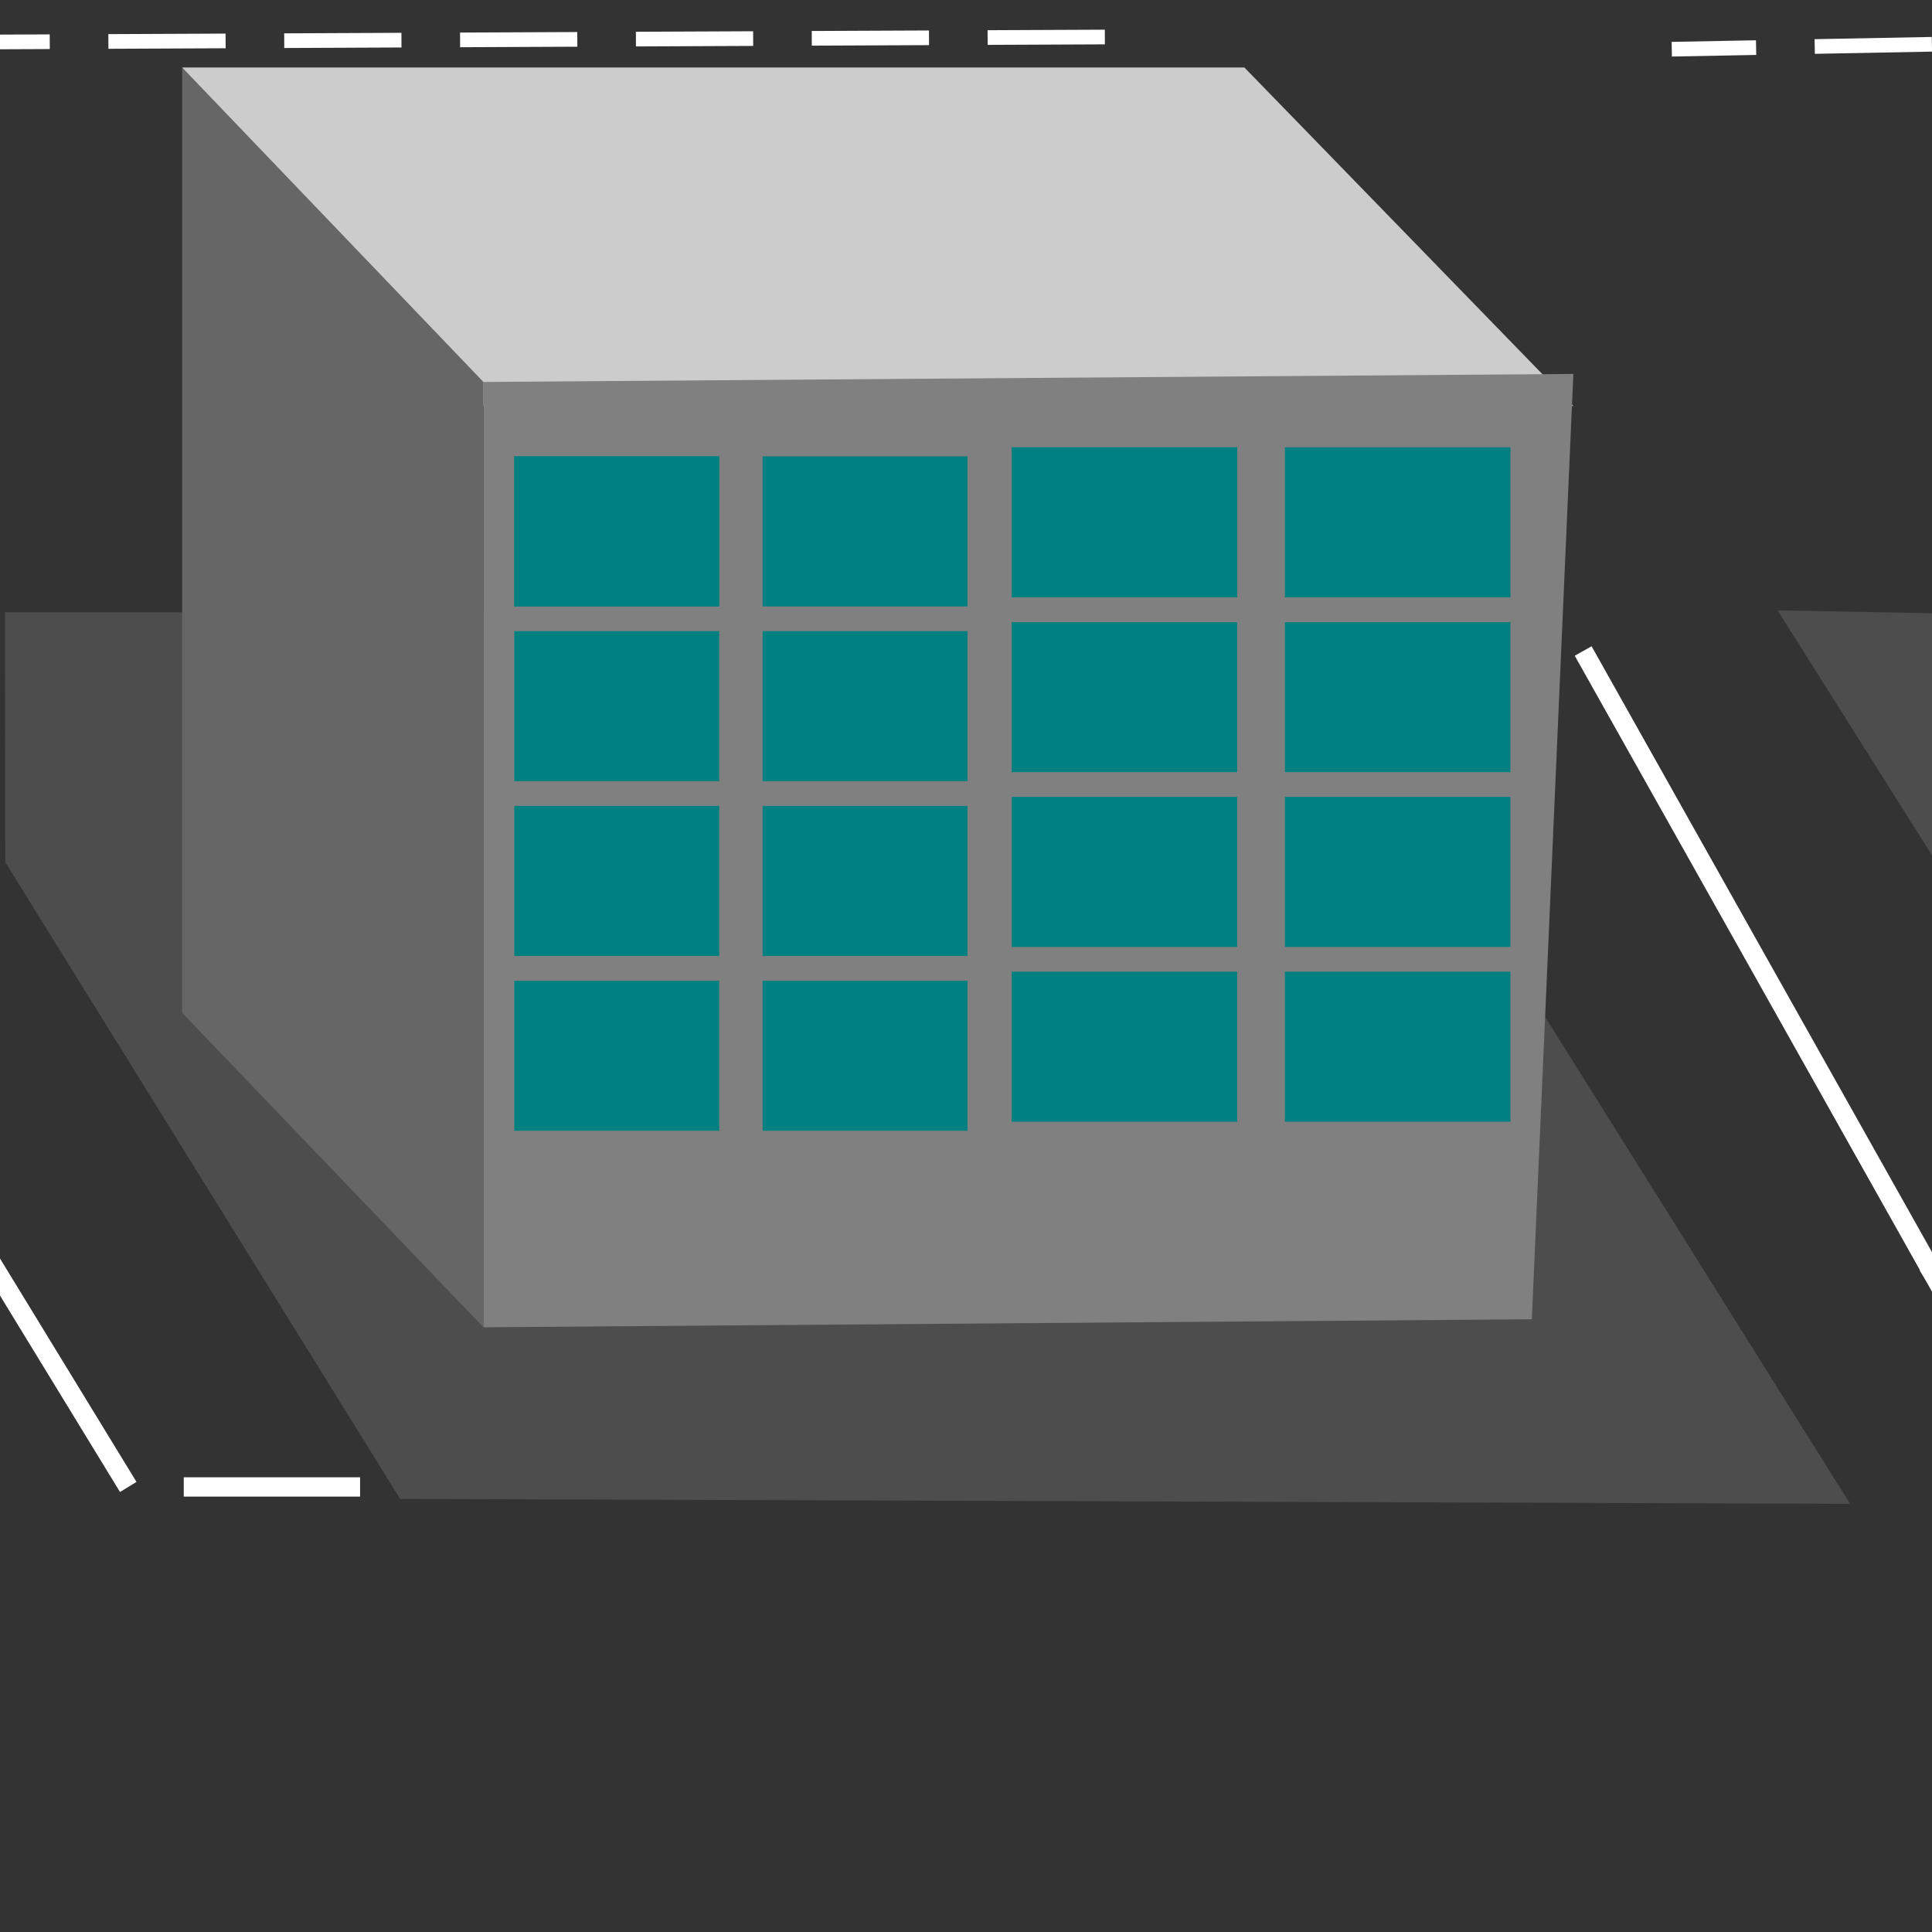
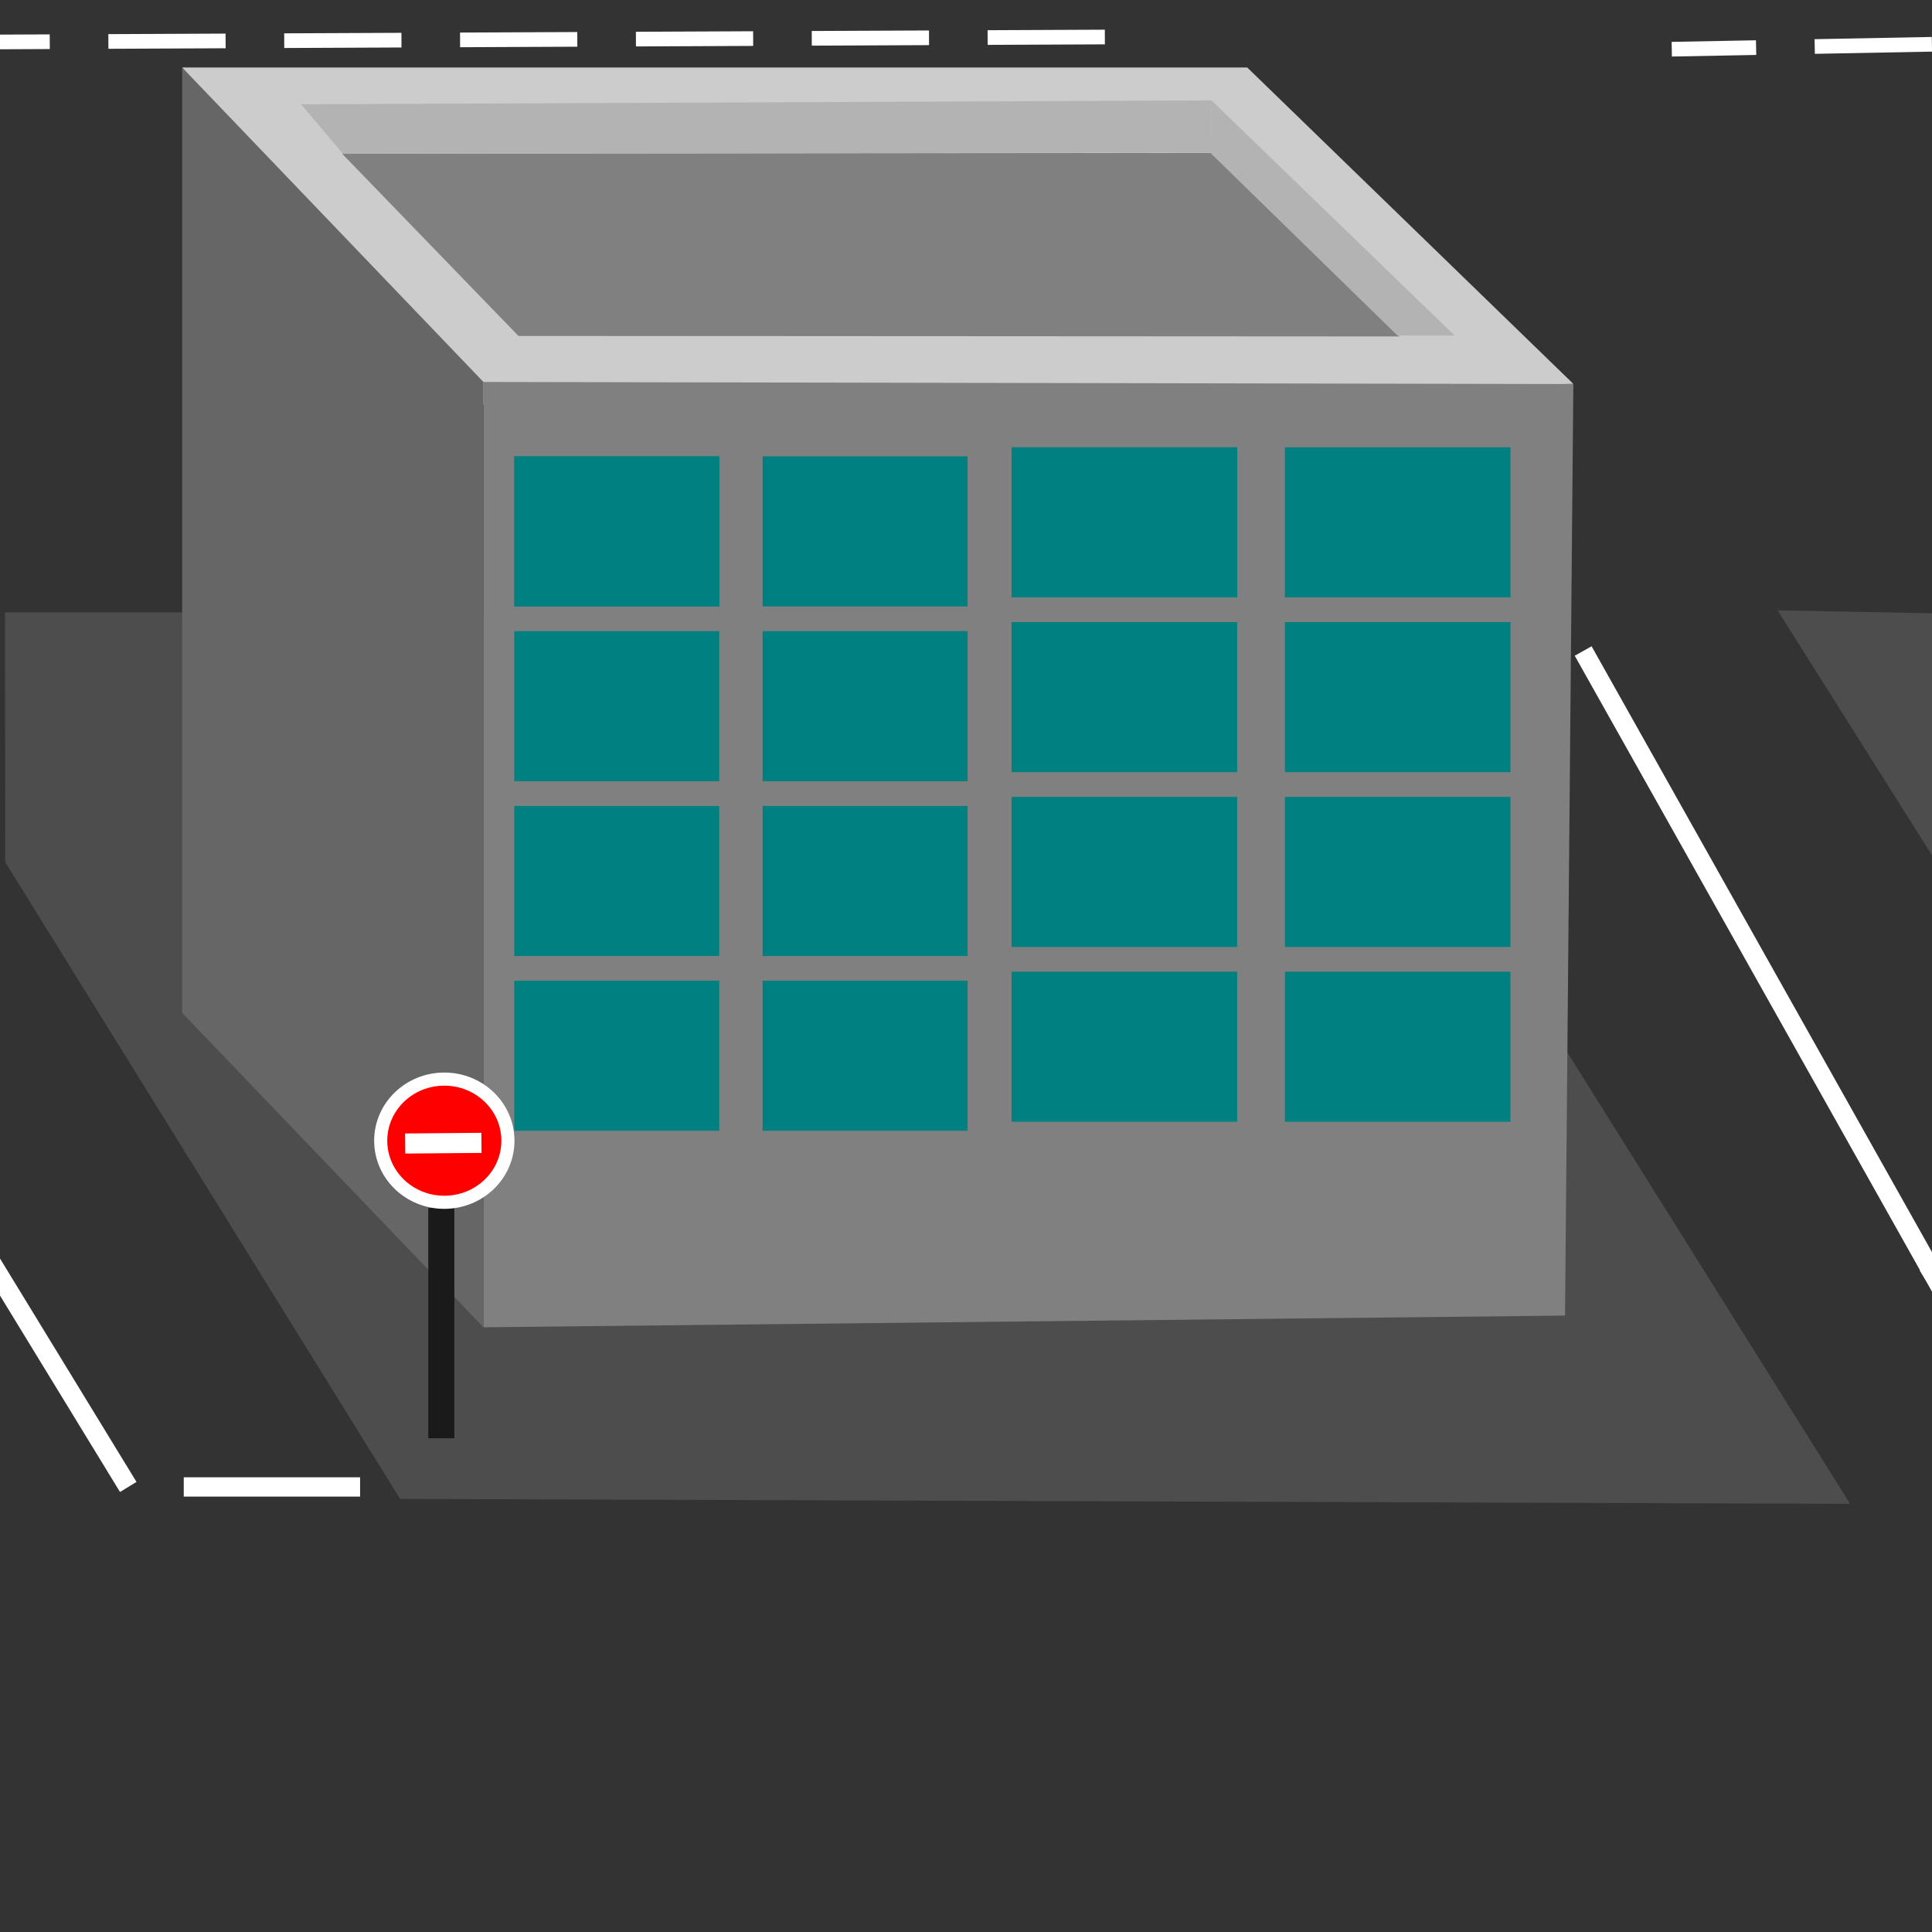
<svg xmlns="http://www.w3.org/2000/svg" xmlns:xlink="http://www.w3.org/1999/xlink" version="1.1" id="svg3444" width="100" height="100" viewBox="0 0 100 100">
  <defs id="defs3448">
+     <marker style="overflow:visible" id="Arrow1Lstart" refX="0.0" refY="0.0" orient="auto">
+       <path transform="scale(0.8) translate(12.5,0)" style="fill-rule:evenodd;fill:context-stroke;stroke:context-stroke;stroke-width:1.0pt" d="M 0.0,0.0 L 5.0,-5.0 L -12.5,0.0 L 5.0,5.0 L 0.0,0.0 z " id="path1907" />
+     </marker>
+     <linearGradient id="linearGradient1286">
+       <stop style="stop-color:#1a1a1a;stop-opacity:1" offset="0" id="stop1282" />
+       <stop style="stop-color:#999999;stop-opacity:1" offset="1" id="stop1284" />
+     </linearGradient>
    <marker id="Arrow2Sstart" orient="auto" refX="0" refY="0" style="overflow:visible">
      <path d="M 8.72,4.03 -2.21,0.02 8.72,-4 c -1.75,2.37 -1.74,5.62 0,8.03 z" id="Arrow2SstartPath" style="fill:#000000;fill-opacity:1;stroke:none" transform="matrix(0.3,0,0,0.3,-0.69,0)" />
    </marker>
    <marker id="Arrow2Send" orient="auto" refX="0" refY="0" style="overflow:visible">
      <path d="M 8.72,4.03 -2.21,0.02 8.72,-4 c -1.75,2.37 -1.74,5.62 0,8.03 z" id="Arrow2SendPath" style="fill:#000000;fill-opacity:1;stroke:none" transform="matrix(-0.3,0,0,-0.3,0.69,0)" />
    </marker>
+     <linearGradient xlink:href="#linearGradient1286" id="linearGradient1288" x1="239.189" y1="90.085" x2="241.16" y2="90.085" gradientUnits="userSpaceOnUse" gradientTransform="translate(12.55899,-74.1073)" />
+     <linearGradient xlink:href="#linearGradient1286" id="linearGradient2484" x1="246.709" y1="90.033" x2="248.058" y2="90.033" gradientUnits="userSpaceOnUse" gradientTransform="translate(292.4326,21.65569)" />
  </defs>
  <g id="layer1" style="display:inline">
    <rect style="fill:#333333;fill-opacity:1;stroke:none;stroke-width:1;stroke-miterlimit:4;stroke-dasharray:7.998, 7.998;stroke-dashoffset:0;stroke-opacity:1;paint-order:stroke markers fill;stop-color:#000000" id="rect18499" width="100.3" height="100.2" x="0" y="0" />
    <path style="fill:#4d4d4d;stroke:none;stroke-width:1px;stroke-linecap:butt;stroke-linejoin:miter;stroke-opacity:1" d="M 100.222,31.746 V 44.623 L 92.009,31.592 Z" id="path6646" />
    <path style="fill:#4d4d4d;fill-opacity:1;stroke:none;stroke-width:1px;stroke-linecap:butt;stroke-linejoin:miter;stroke-opacity:1" d="M 95.761,77.837 20.712,77.584 0.269,44.623 0.262,31.693 h 66.595 z" id="path6779" />
    <path style="fill:none;stroke:#ffffff;stroke-width:0.759;stroke-linecap:butt;stroke-linejoin:miter;stroke-miterlimit:4;stroke-dasharray:6.068, 3.034;stroke-dashoffset:0;stroke-opacity:1" d="M 57.187,1.916 -0.05,2.171" id="path16204" />
    <path style="display:inline;fill:none;stroke:#ffffff;stroke-width:0.759;stroke-linecap:butt;stroke-linejoin:miter;stroke-miterlimit:4;stroke-dasharray:6.068, 3.034;stroke-dashoffset:0;stroke-opacity:1" d="M 99.996,2.292 86.53,2.547" id="path16204-9" />
-     <g id="g1090" style="display:inline;fill:#cccccc;stroke-dasharray:8, 8;paint-order:stroke markers fill;stop-color:#000000" />
-     <path style="fill:none;stroke:#ffffff;stroke-width:0.707px;stroke-linecap:butt;stroke-linejoin:miter;stroke-opacity:1" d="M 69.288,31.532 H 80.49" id="path1082" />
-     <g id="g30517" style="display:none;fill:#4d4d4d;fill-opacity:1;fill-rule:evenodd;stroke:none;stroke-linejoin:round" transform="matrix(0.6037319,0,0,1,16.43502,-0.8297982)">
-       <path d="M 12.158,4.349 23.687,21.871 H 81.261 L 64.922,4.349 Z" style="fill:#cccccc;fill-opacity:1;fill-rule:evenodd;stroke:none;stroke-linejoin:round" id="path36177" />
-       <path d="M 27.123,20.627 V 69.557 l 52.077,-0.415 2.062,-48.93 z" style="fill:#808080;fill-opacity:1;fill-rule:evenodd;stroke:none;stroke-linejoin:round" id="path36179" />
-       <path d="M 12.158,4.349 27.123,20.627 V 69.557 L 12.158,53.28 Z" style="fill:#666666;fill-opacity:1;fill-rule:evenodd;stroke:none;stroke-linejoin:round" id="path36181" />
+     <path style="display:inline;fill:none;stroke:#ffffff;stroke-width:0.707px;stroke-linecap:butt;stroke-linejoin:miter;stroke-opacity:1" d="M 69.288,31.532 H 80.49" id="path1082" />
+     <g id="g4659" style="display:none">
+       <g id="g30517" style="display:inline;fill:#4d4d4d;fill-opacity:1;fill-rule:evenodd;stroke:none;stroke-linejoin:round" transform="matrix(0.6037319,0,0,1,16.43502,-0.8297982)">
+         <path d="M 12.158,4.349 23.687,21.871 H 81.261 L 64.922,4.349 Z" style="fill:#cccccc;fill-opacity:1;fill-rule:evenodd;stroke:none;stroke-linejoin:round" id="path36177" />
+         <path d="M 27.123,20.627 V 69.557 l 52.077,-0.415 2.062,-48.93 z" style="fill:#808080;fill-opacity:1;fill-rule:evenodd;stroke:none;stroke-linejoin:round" id="path36179" />
+         <path d="M 12.158,4.349 27.123,20.627 V 69.557 L 12.158,53.28 Z" style="fill:#666666;fill-opacity:1;fill-rule:evenodd;stroke:none;stroke-linejoin:round" id="path36181" />
+       </g>
+       <g id="g1802" style="display:inline;fill:#008080;stroke-width:0.863" transform="matrix(1.063937,0,0,0.6395549,0.6120032,8.060963)">
+         <rect style="fill:#008080;stroke-dasharray:8, 8;paint-order:stroke markers fill;stop-color:#000000" id="rect1440" width="9.447" height="12.146" x="36.327" y="23.641" />
+         <use x="0" y="0" xlink:href="#rect1440" id="use1530" width="100%" height="100%" style="fill:#008080" />
+         <use x="0" y="0" xlink:href="#rect1440" transform="translate(0,14.14575)" id="use1532" width="100%" height="100%" style="fill:#008080" />
+         <use x="0" y="0" xlink:href="#rect1440" transform="translate(0,28.2915)" id="use1534" width="100%" height="100%" style="fill:#008080" />
+         <use x="0" y="0" xlink:href="#rect1440" transform="translate(0,42.43725)" id="use1536" width="100%" height="100%" style="fill:#008080" />
+         <use x="0" y="0" xlink:href="#rect1440" transform="translate(11.44669)" id="use1538" width="100%" height="100%" style="fill:#008080" />
+         <use x="0" y="0" xlink:href="#rect1440" transform="translate(11.44669,14.14575)" id="use1540" width="100%" height="100%" style="fill:#008080" />
+         <use x="0" y="0" xlink:href="#rect1440" transform="translate(11.44669,28.2915)" id="use1542" width="100%" height="100%" style="fill:#008080" />
+         <use x="0" y="0" xlink:href="#rect1440" transform="translate(11.44669,42.43725)" id="use1544" width="100%" height="100%" style="fill:#008080" />
+         <use x="0" y="0" xlink:href="#rect1440" transform="translate(24.89339)" id="use1546" width="100%" height="100%" style="display:none;fill:#008080" />
+         <use x="0" y="0" xlink:href="#rect1440" transform="translate(24.89339,14.14575)" id="use1548" width="100%" height="100%" style="display:none;fill:#008080" />
+         <use x="0" y="0" xlink:href="#rect1440" transform="translate(24.89339,28.2915)" id="use1550" width="100%" height="100%" style="display:none;fill:#008080" />
+         <use x="0" y="0" xlink:href="#rect1440" transform="translate(24.89339,42.43725)" id="use1552" width="100%" height="100%" style="display:none;fill:#008080" />
+         <use x="0" y="0" xlink:href="#rect1440" transform="translate(36.34008)" id="use1554" width="100%" height="100%" style="display:none;fill:#008080" />
+         <use x="0" y="0" xlink:href="#rect1440" transform="translate(36.34008,14.14575)" id="use1556" width="100%" height="100%" style="display:none;fill:#008080" />
+         <use x="0" y="0" xlink:href="#rect1440" transform="translate(36.34008,28.2915)" id="use1558" width="100%" height="100%" style="display:none;fill:#008080" />
+         <use x="0" y="0" xlink:href="#rect1440" transform="translate(36.34008,42.43725)" id="use1560" width="100%" height="100%" style="display:none;fill:#008080" />
+       </g>
    </g>
-     <g id="g1802" style="display:none;fill:#008080;stroke-width:0.863" transform="matrix(1.063937,0,0,0.6395549,0.6120032,8.060963)">
-       <rect style="fill:#008080;stroke-dasharray:8, 8;paint-order:stroke markers fill;stop-color:#000000" id="rect1440" width="9.447" height="12.146" x="36.327" y="23.641" />
-       <use x="0" y="0" xlink:href="#rect1440" id="use1530" width="100%" height="100%" style="fill:#008080" />
-       <use x="0" y="0" xlink:href="#rect1440" transform="translate(0,14.14575)" id="use1532" width="100%" height="100%" style="fill:#008080" />
-       <use x="0" y="0" xlink:href="#rect1440" transform="translate(0,28.2915)" id="use1534" width="100%" height="100%" style="fill:#008080" />
-       <use x="0" y="0" xlink:href="#rect1440" transform="translate(0,42.43725)" id="use1536" width="100%" height="100%" style="fill:#008080" />
-       <use x="0" y="0" xlink:href="#rect1440" transform="translate(11.44669)" id="use1538" width="100%" height="100%" style="fill:#008080" />
-       <use x="0" y="0" xlink:href="#rect1440" transform="translate(11.44669,14.14575)" id="use1540" width="100%" height="100%" style="fill:#008080" />
-       <use x="0" y="0" xlink:href="#rect1440" transform="translate(11.44669,28.2915)" id="use1542" width="100%" height="100%" style="fill:#008080" />
-       <use x="0" y="0" xlink:href="#rect1440" transform="translate(11.44669,42.43725)" id="use1544" width="100%" height="100%" style="fill:#008080" />
-       <use x="0" y="0" xlink:href="#rect1440" transform="translate(24.89339)" id="use1546" width="100%" height="100%" style="display:none;fill:#008080" />
-       <use x="0" y="0" xlink:href="#rect1440" transform="translate(24.89339,14.14575)" id="use1548" width="100%" height="100%" style="display:none;fill:#008080" />
-       <use x="0" y="0" xlink:href="#rect1440" transform="translate(24.89339,28.2915)" id="use1550" width="100%" height="100%" style="display:none;fill:#008080" />
-       <use x="0" y="0" xlink:href="#rect1440" transform="translate(24.89339,42.43725)" id="use1552" width="100%" height="100%" style="display:none;fill:#008080" />
-       <use x="0" y="0" xlink:href="#rect1440" transform="translate(36.34008)" id="use1554" width="100%" height="100%" style="display:none;fill:#008080" />
-       <use x="0" y="0" xlink:href="#rect1440" transform="translate(36.34008,14.14575)" id="use1556" width="100%" height="100%" style="display:none;fill:#008080" />
-       <use x="0" y="0" xlink:href="#rect1440" transform="translate(36.34008,28.2915)" id="use1558" width="100%" height="100%" style="display:none;fill:#008080" />
-       <use x="0" y="0" xlink:href="#rect1440" transform="translate(36.34008,42.43725)" id="use1560" width="100%" height="100%" style="display:none;fill:#008080" />
+     <g id="g4423" style="display:none">
+       <g id="g30517-2" style="display:inline;fill:#4d4d4d;fill-opacity:1;fill-rule:evenodd;stroke:none;stroke-linejoin:round" transform="matrix(0.6037319,0,0,1,33.65974,-2.489395)">
+         <path d="M 12.158,4.349 23.687,21.871 H 81.261 L 64.922,4.349 Z" style="fill:#cccccc;fill-opacity:1;fill-rule:evenodd;stroke:none;stroke-linejoin:round" id="path36177-3" />
+         <path d="M 27.123,20.627 V 69.557 l 52.077,-0.415 2.062,-48.93 z" style="fill:#808080;fill-opacity:1;fill-rule:evenodd;stroke:none;stroke-linejoin:round" id="path36179-8" />
+         <path d="M 12.158,4.349 27.123,20.627 V 69.557 L 12.158,53.28 Z" style="fill:#666666;fill-opacity:1;fill-rule:evenodd;stroke:none;stroke-linejoin:round" id="path36181-6" />
+       </g>
+       <g id="g1802-6" style="display:inline;fill:#008080;stroke-width:0.863" transform="matrix(1.063937,0,0,0.6395549,17.83673,6.401367)">
+         <rect style="fill:#0000ff;stroke-dasharray:8, 8;paint-order:stroke markers fill;stop-color:#000000" id="rect1440-3" width="9.447" height="12.146" x="36.327" y="23.641" />
+         <use x="0" y="0" xlink:href="#rect1440-3" id="use1530-3" width="100%" height="100%" style="fill:#008080" />
+         <use x="0" y="0" xlink:href="#rect1440-3" transform="translate(0,14.14575)" id="use1532-5" width="100%" height="100%" style="fill:#008080" />
+         <use x="0" y="0" xlink:href="#rect1440-3" transform="translate(0,28.2915)" id="use1534-5" width="100%" height="100%" style="fill:#008080" />
+         <use x="0" y="0" xlink:href="#rect1440-3" transform="translate(0,42.43725)" id="use1536-8" width="100%" height="100%" style="fill:#008080" />
+         <use x="0" y="0" xlink:href="#rect1440-3" transform="translate(11.44669)" id="use1538-5" width="100%" height="100%" style="fill:#008080" />
+         <use x="0" y="0" xlink:href="#rect1440-3" transform="translate(11.44669,14.14575)" id="use1540-2" width="100%" height="100%" style="fill:#008080" />
+         <use x="0" y="0" xlink:href="#rect1440-3" transform="translate(11.44669,28.2915)" id="use1542-4" width="100%" height="100%" style="fill:#008080" />
+         <use x="0" y="0" xlink:href="#rect1440-3" transform="translate(11.44669,42.43725)" id="use1544-5" width="100%" height="100%" style="fill:#008080" />
+         <use x="0" y="0" xlink:href="#rect1440-3" transform="translate(24.89339)" id="use1546-7" width="100%" height="100%" style="display:none;fill:#008080" />
+         <use x="0" y="0" xlink:href="#rect1440-3" transform="translate(24.89339,14.14575)" id="use1548-51" width="100%" height="100%" style="display:none;fill:#008080" />
+         <use x="0" y="0" xlink:href="#rect1440-3" transform="translate(24.89339,28.2915)" id="use1550-5" width="100%" height="100%" style="display:none;fill:#008080" />
+         <use x="0" y="0" xlink:href="#rect1440-3" transform="translate(24.89339,42.43725)" id="use1552-7" width="100%" height="100%" style="display:none;fill:#008080" />
+         <use x="0" y="0" xlink:href="#rect1440-3" transform="translate(36.34008)" id="use1554-5" width="100%" height="100%" style="display:none;fill:#008080" />
+         <use x="0" y="0" xlink:href="#rect1440-3" transform="translate(36.34008,14.14575)" id="use1556-1" width="100%" height="100%" style="display:none;fill:#008080" />
+         <use x="0" y="0" xlink:href="#rect1440-3" transform="translate(36.34008,28.2915)" id="use1558-7" width="100%" height="100%" style="display:none;fill:#008080" />
+         <use x="0" y="0" xlink:href="#rect1440-3" transform="translate(36.34008,42.43725)" id="use1560-2" width="100%" height="100%" style="display:none;fill:#008080" />
+       </g>
+       <g id="g30517-2-1" style="display:inline;fill:#4d4d4d;fill-opacity:1;fill-rule:evenodd;stroke:none;stroke-linejoin:round" transform="matrix(0.6037319,0,0,0.6245982,2.087581,23.18039)">
+         <path d="M 12.158,4.349 23.687,21.871 H 81.261 L 64.922,4.349 Z" style="fill:#cccccc;fill-opacity:1;fill-rule:evenodd;stroke:none;stroke-linejoin:round" id="path36177-3-6" />
+         <path d="M 27.123,20.627 V 69.557 l 52.077,-0.415 2.062,-48.93 z" style="fill:#808080;fill-opacity:1;fill-rule:evenodd;stroke:none;stroke-linejoin:round" id="path36179-8-5" />
+         <path d="M 12.158,4.349 27.123,20.627 V 69.557 L 12.158,53.28 Z" style="fill:#666666;fill-opacity:1;fill-rule:evenodd;stroke:none;stroke-linejoin:round" id="path36181-6-3" />
+       </g>
+       <g id="g1802-6-2" style="display:inline;fill:#008080;stroke-width:0.863" transform="matrix(1.063937,0,0,0.5636299,191.6396,26.51211)">
+         <rect style="fill:#008080;stroke-dasharray:8, 8;paint-order:stroke markers fill;stop-color:#000000" id="rect1440-3-3" width="9.447" height="12.146" x="-156.707" y="20.697" />
+         <use x="0" y="0" xlink:href="#rect1440-3-3" id="use1530-3-1" width="100%" height="100%" style="fill:#008080" />
+         <use x="0" y="0" xlink:href="#rect1440-3-3" transform="translate(-2.7330521e-6,14.14575)" id="use1532-5-6" width="100%" height="100%" style="fill:#008080" />
+         <use x="0" y="0" xlink:href="#rect1440-3-3" transform="translate(-2.7330521e-6,28.2915)" id="use1534-5-3" width="100%" height="100%" style="fill:#008080" />
+         <use x="0" y="0" xlink:href="#rect1440-3-3" transform="translate(11.4467)" id="use1538-5-1" width="100%" height="100%" style="fill:#008080" />
+         <use x="0" y="0" xlink:href="#rect1440-3-3" transform="translate(11.4467,14.14575)" id="use1540-2-8" width="100%" height="100%" style="fill:#008080" />
+         <use x="0" y="0" xlink:href="#rect1440-3-3" transform="translate(11.4467,28.2915)" id="use1542-4-9" width="100%" height="100%" style="fill:#008080" />
+         <use x="0" y="0" xlink:href="#rect1440-3-3" transform="translate(217.9266,2.944479)" id="use1546-7-9" width="100%" height="100%" style="display:none;fill:#008080" />
+         <use x="0" y="0" xlink:href="#rect1440-3-3" transform="translate(217.9266,17.09023)" id="use1548-51-7" width="100%" height="100%" style="display:none;fill:#008080" />
+         <use x="0" y="0" xlink:href="#rect1440-3-3" transform="translate(217.9266,31.23598)" id="use1550-5-2" width="100%" height="100%" style="display:none;fill:#008080" />
+         <use x="0" y="0" xlink:href="#rect1440-3-3" transform="translate(217.9266,45.38173)" id="use1552-7-1" width="100%" height="100%" style="display:none;fill:#008080" />
+         <use x="0" y="0" xlink:href="#rect1440-3-3" transform="translate(229.3733,2.944479)" id="use1554-5-8" width="100%" height="100%" style="display:none;fill:#008080" />
+         <use x="0" y="0" xlink:href="#rect1440-3-3" transform="translate(229.3733,17.09023)" id="use1556-1-9" width="100%" height="100%" style="display:none;fill:#008080" />
+         <use x="0" y="0" xlink:href="#rect1440-3-3" transform="translate(229.3733,31.23598)" id="use1558-7-8" width="100%" height="100%" style="display:none;fill:#008080" />
+         <use x="0" y="0" xlink:href="#rect1440-3-3" transform="translate(229.3733,45.38173)" id="use1560-2-4" width="100%" height="100%" style="display:none;fill:#008080" />
+       </g>
    </g>
-     <g id="g30517-2" style="display:none;fill:#4d4d4d;fill-opacity:1;fill-rule:evenodd;stroke:none;stroke-linejoin:round" transform="matrix(0.6037319,0,0,1,33.65974,-2.489395)">
-       <path d="M 12.158,4.349 23.687,21.871 H 81.261 L 64.922,4.349 Z" style="fill:#cccccc;fill-opacity:1;fill-rule:evenodd;stroke:none;stroke-linejoin:round" id="path36177-3" />
-       <path d="M 27.123,20.627 V 69.557 l 52.077,-0.415 2.062,-48.93 z" style="fill:#808080;fill-opacity:1;fill-rule:evenodd;stroke:none;stroke-linejoin:round" id="path36179-8" />
-       <path d="M 12.158,4.349 27.123,20.627 V 69.557 L 12.158,53.28 Z" style="fill:#666666;fill-opacity:1;fill-rule:evenodd;stroke:none;stroke-linejoin:round" id="path36181-6" />
-     </g>
-     <g id="g1802-6" style="display:none;fill:#008080;stroke-width:0.863" transform="matrix(1.063937,0,0,0.6395549,17.83673,6.401367)">
-       <rect style="fill:#0000ff;stroke-dasharray:8, 8;paint-order:stroke markers fill;stop-color:#000000" id="rect1440-3" width="9.447" height="12.146" x="36.327" y="23.641" />
-       <use x="0" y="0" xlink:href="#rect1440-3" id="use1530-3" width="100%" height="100%" style="fill:#008080" />
-       <use x="0" y="0" xlink:href="#rect1440-3" transform="translate(0,14.14575)" id="use1532-5" width="100%" height="100%" style="fill:#008080" />
-       <use x="0" y="0" xlink:href="#rect1440-3" transform="translate(0,28.2915)" id="use1534-5" width="100%" height="100%" style="fill:#008080" />
-       <use x="0" y="0" xlink:href="#rect1440-3" transform="translate(0,42.43725)" id="use1536-8" width="100%" height="100%" style="fill:#008080" />
-       <use x="0" y="0" xlink:href="#rect1440-3" transform="translate(11.44669)" id="use1538-5" width="100%" height="100%" style="fill:#008080" />
-       <use x="0" y="0" xlink:href="#rect1440-3" transform="translate(11.44669,14.14575)" id="use1540-2" width="100%" height="100%" style="fill:#008080" />
-       <use x="0" y="0" xlink:href="#rect1440-3" transform="translate(11.44669,28.2915)" id="use1542-4" width="100%" height="100%" style="fill:#008080" />
-       <use x="0" y="0" xlink:href="#rect1440-3" transform="translate(11.44669,42.43725)" id="use1544-5" width="100%" height="100%" style="fill:#008080" />
-       <use x="0" y="0" xlink:href="#rect1440-3" transform="translate(24.89339)" id="use1546-7" width="100%" height="100%" style="display:none;fill:#008080" />
-       <use x="0" y="0" xlink:href="#rect1440-3" transform="translate(24.89339,14.14575)" id="use1548-51" width="100%" height="100%" style="display:none;fill:#008080" />
-       <use x="0" y="0" xlink:href="#rect1440-3" transform="translate(24.89339,28.2915)" id="use1550-5" width="100%" height="100%" style="display:none;fill:#008080" />
-       <use x="0" y="0" xlink:href="#rect1440-3" transform="translate(24.89339,42.43725)" id="use1552-7" width="100%" height="100%" style="display:none;fill:#008080" />
-       <use x="0" y="0" xlink:href="#rect1440-3" transform="translate(36.34008)" id="use1554-5" width="100%" height="100%" style="display:none;fill:#008080" />
-       <use x="0" y="0" xlink:href="#rect1440-3" transform="translate(36.34008,14.14575)" id="use1556-1" width="100%" height="100%" style="display:none;fill:#008080" />
-       <use x="0" y="0" xlink:href="#rect1440-3" transform="translate(36.34008,28.2915)" id="use1558-7" width="100%" height="100%" style="display:none;fill:#008080" />
-       <use x="0" y="0" xlink:href="#rect1440-3" transform="translate(36.34008,42.43725)" id="use1560-2" width="100%" height="100%" style="display:none;fill:#008080" />
-     </g>
-     <g id="g30517-2-1" style="display:none;fill:#4d4d4d;fill-opacity:1;fill-rule:evenodd;stroke:none;stroke-linejoin:round" transform="matrix(0.6037319,0,0,0.6245982,2.087581,23.18039)">
-       <path d="M 12.158,4.349 23.687,21.871 H 81.261 L 64.922,4.349 Z" style="fill:#cccccc;fill-opacity:1;fill-rule:evenodd;stroke:none;stroke-linejoin:round" id="path36177-3-6" />
-       <path d="M 27.123,20.627 V 69.557 l 52.077,-0.415 2.062,-48.93 z" style="fill:#808080;fill-opacity:1;fill-rule:evenodd;stroke:none;stroke-linejoin:round" id="path36179-8-5" />
-       <path d="M 12.158,4.349 27.123,20.627 V 69.557 L 12.158,53.28 Z" style="fill:#666666;fill-opacity:1;fill-rule:evenodd;stroke:none;stroke-linejoin:round" id="path36181-6-3" />
-     </g>
-     <g id="g1802-6-2" style="display:none;fill:#008080;stroke-width:0.863" transform="matrix(1.063937,0,0,0.5636299,191.6396,26.51211)">
-       <rect style="fill:#008080;stroke-dasharray:8, 8;paint-order:stroke markers fill;stop-color:#000000" id="rect1440-3-3" width="9.447" height="12.146" x="-156.707" y="20.697" />
-       <use x="0" y="0" xlink:href="#rect1440-3-3" id="use1530-3-1" width="100%" height="100%" style="fill:#008080" />
-       <use x="0" y="0" xlink:href="#rect1440-3-3" transform="translate(-2.7330521e-6,14.14575)" id="use1532-5-6" width="100%" height="100%" style="fill:#008080" />
-       <use x="0" y="0" xlink:href="#rect1440-3-3" transform="translate(-2.7330521e-6,28.2915)" id="use1534-5-3" width="100%" height="100%" style="fill:#008080" />
-       <use x="0" y="0" xlink:href="#rect1440-3-3" transform="translate(11.4467)" id="use1538-5-1" width="100%" height="100%" style="fill:#008080" />
-       <use x="0" y="0" xlink:href="#rect1440-3-3" transform="translate(11.4467,14.14575)" id="use1540-2-8" width="100%" height="100%" style="fill:#008080" />
-       <use x="0" y="0" xlink:href="#rect1440-3-3" transform="translate(11.4467,28.2915)" id="use1542-4-9" width="100%" height="100%" style="fill:#008080" />
-       <use x="0" y="0" xlink:href="#rect1440-3-3" transform="translate(217.9266,2.944479)" id="use1546-7-9" width="100%" height="100%" style="display:none;fill:#008080" />
-       <use x="0" y="0" xlink:href="#rect1440-3-3" transform="translate(217.9266,17.09023)" id="use1548-51-7" width="100%" height="100%" style="display:none;fill:#008080" />
-       <use x="0" y="0" xlink:href="#rect1440-3-3" transform="translate(217.9266,31.23598)" id="use1550-5-2" width="100%" height="100%" style="display:none;fill:#008080" />
-       <use x="0" y="0" xlink:href="#rect1440-3-3" transform="translate(217.9266,45.38173)" id="use1552-7-1" width="100%" height="100%" style="display:none;fill:#008080" />
-       <use x="0" y="0" xlink:href="#rect1440-3-3" transform="translate(229.3733,2.944479)" id="use1554-5-8" width="100%" height="100%" style="display:none;fill:#008080" />
-       <use x="0" y="0" xlink:href="#rect1440-3-3" transform="translate(229.3733,17.09023)" id="use1556-1-9" width="100%" height="100%" style="display:none;fill:#008080" />
-       <use x="0" y="0" xlink:href="#rect1440-3-3" transform="translate(229.3733,31.23598)" id="use1558-7-8" width="100%" height="100%" style="display:none;fill:#008080" />
-       <use x="0" y="0" xlink:href="#rect1440-3-3" transform="translate(229.3733,45.38173)" id="use1560-2-4" width="100%" height="100%" style="display:none;fill:#008080" />
-     </g>
-     <g id="g30517-1" style="display:inline;fill:#4d4d4d;fill-opacity:1;fill-rule:evenodd;stroke:none;stroke-linejoin:round" transform="matrix(1.042028,0,0,1,-3.241245,-0.8569114)">
-       <path d="M 12.158,4.349 23.687,21.871 H 81.261 L 64.922,4.349 Z" style="fill:#cccccc;fill-opacity:1;fill-rule:evenodd;stroke:none;stroke-linejoin:round" id="path36177-9" />
-       <path d="M 27.123,20.627 V 69.557 l 52.077,-0.415 2.062,-48.93 z" style="fill:#808080;fill-opacity:1;fill-rule:evenodd;stroke:none;stroke-linejoin:round" id="path36179-6" />
-       <path d="M 12.158,4.349 27.123,20.627 V 69.557 L 12.158,53.28 Z" style="fill:#666666;fill-opacity:1;fill-rule:evenodd;stroke:none;stroke-linejoin:round" id="path36181-1" />
-     </g>
-     <g id="g1802-8" style="display:inline;fill:#008080;stroke-width:0.863" transform="matrix(1.235838,0,0,0.6395549,7.466091,8.033849)">
-       <rect style="fill:#008080;stroke-dasharray:8, 8;paint-order:stroke markers fill;stop-color:#000000" id="rect1440-0" width="9.447" height="12.146" x="36.327" y="23.641" />
-       <use x="0" y="0" xlink:href="#rect1440-0" id="use1530-4" width="100%" height="100%" style="fill:#008080" />
-       <use x="0" y="0" xlink:href="#rect1440-0" transform="translate(0,14.14575)" id="use1532-3" width="100%" height="100%" style="fill:#008080" />
-       <use x="0" y="0" xlink:href="#rect1440-0" transform="translate(0,28.2915)" id="use1534-2" width="100%" height="100%" style="fill:#008080" />
-       <use x="0" y="0" xlink:href="#rect1440-0" transform="translate(0,42.43725)" id="use1536-6" width="100%" height="100%" style="fill:#008080" />
-       <use x="0" y="0" xlink:href="#rect1440-0" transform="translate(11.44669)" id="use1538-9" width="100%" height="100%" style="fill:#008080" />
-       <use x="0" y="0" xlink:href="#rect1440-0" transform="translate(11.44669,14.14575)" id="use1540-6" width="100%" height="100%" style="fill:#008080" />
-       <use x="0" y="0" xlink:href="#rect1440-0" transform="translate(11.44669,28.2915)" id="use1542-1" width="100%" height="100%" style="fill:#008080" />
-       <use x="0" y="0" xlink:href="#rect1440-0" transform="translate(11.44669,42.43725)" id="use1544-4" width="100%" height="100%" style="fill:#008080" />
-       <use x="0" y="0" xlink:href="#rect1440-0" transform="translate(24.89339)" id="use1546-3" width="100%" height="100%" style="display:none;fill:#008080" />
-       <use x="0" y="0" xlink:href="#rect1440-0" transform="translate(24.89339,14.14575)" id="use1548-5" width="100%" height="100%" style="display:none;fill:#008080" />
-       <use x="0" y="0" xlink:href="#rect1440-0" transform="translate(24.89339,28.2915)" id="use1550-7" width="100%" height="100%" style="display:none;fill:#008080" />
-       <use x="0" y="0" xlink:href="#rect1440-0" transform="translate(24.89339,42.43725)" id="use1552-9" width="100%" height="100%" style="display:none;fill:#008080" />
-       <use x="0" y="0" xlink:href="#rect1440-0" transform="translate(36.34008)" id="use1554-0" width="100%" height="100%" style="display:none;fill:#008080" />
-       <use x="0" y="0" xlink:href="#rect1440-0" transform="translate(36.34008,14.14575)" id="use1556-2" width="100%" height="100%" style="display:none;fill:#008080" />
-       <use x="0" y="0" xlink:href="#rect1440-0" transform="translate(36.34008,28.2915)" id="use1558-5" width="100%" height="100%" style="display:none;fill:#008080" />
-       <use x="0" y="0" xlink:href="#rect1440-0" transform="translate(36.34008,42.43725)" id="use1560-7" width="100%" height="100%" style="display:none;fill:#008080" />
-     </g>
-     <g id="g1802-8-8" style="display:inline;fill:#008080;stroke-width:0.863" transform="matrix(1.122869,0,0,0.6395549,-14.16972,8.500868)">
-       <rect style="fill:#008080;stroke-dasharray:8, 8;paint-order:stroke markers fill;stop-color:#000000" id="rect1440-0-7" width="9.447" height="12.146" x="36.327" y="23.641" />
-       <use x="0" y="0" xlink:href="#rect1440-0-7" id="use1530-4-7" width="100%" height="100%" style="fill:#008080" />
-       <use x="0" y="0" xlink:href="#rect1440-0-7" transform="translate(0,14.14575)" id="use1532-3-1" width="100%" height="100%" style="fill:#008080" />
-       <use x="0" y="0" xlink:href="#rect1440-0-7" transform="translate(0,28.2915)" id="use1534-2-4" width="100%" height="100%" style="fill:#008080" />
-       <use x="0" y="0" xlink:href="#rect1440-0-7" transform="translate(0,42.43725)" id="use1536-6-4" width="100%" height="100%" style="fill:#008080" />
-       <use x="0" y="0" xlink:href="#rect1440-0-7" transform="translate(11.44669)" id="use1538-9-8" width="100%" height="100%" style="fill:#008080" />
-       <use x="0" y="0" xlink:href="#rect1440-0-7" transform="translate(11.44669,14.14575)" id="use1540-6-0" width="100%" height="100%" style="fill:#008080" />
-       <use x="0" y="0" xlink:href="#rect1440-0-7" transform="translate(11.44669,28.2915)" id="use1542-1-4" width="100%" height="100%" style="fill:#008080" />
-       <use x="0" y="0" xlink:href="#rect1440-0-7" transform="translate(11.44669,42.43725)" id="use1544-4-9" width="100%" height="100%" style="fill:#008080" />
-       <use x="0" y="0" xlink:href="#rect1440-0-7" transform="translate(24.89339)" id="use1546-3-1" width="100%" height="100%" style="display:none;fill:#008080" />
-       <use x="0" y="0" xlink:href="#rect1440-0-7" transform="translate(24.89339,14.14575)" id="use1548-5-5" width="100%" height="100%" style="display:none;fill:#008080" />
-       <use x="0" y="0" xlink:href="#rect1440-0-7" transform="translate(24.89339,28.2915)" id="use1550-7-0" width="100%" height="100%" style="display:none;fill:#008080" />
-       <use x="0" y="0" xlink:href="#rect1440-0-7" transform="translate(24.89339,42.43725)" id="use1552-9-3" width="100%" height="100%" style="display:none;fill:#008080" />
-       <use x="0" y="0" xlink:href="#rect1440-0-7" transform="translate(36.34008)" id="use1554-0-7" width="100%" height="100%" style="display:none;fill:#008080" />
-       <use x="0" y="0" xlink:href="#rect1440-0-7" transform="translate(36.34008,14.14575)" id="use1556-2-2" width="100%" height="100%" style="display:none;fill:#008080" />
-       <use x="0" y="0" xlink:href="#rect1440-0-7" transform="translate(36.34008,28.2915)" id="use1558-5-3" width="100%" height="100%" style="display:none;fill:#008080" />
-       <use x="0" y="0" xlink:href="#rect1440-0-7" transform="translate(36.34008,42.43725)" id="use1560-7-9" width="100%" height="100%" style="display:none;fill:#008080" />
+     <g id="g4379" style="display:inline">
+       <g id="g30517-1" style="display:inline;fill:#4d4d4d;fill-opacity:1;fill-rule:evenodd;stroke:none;stroke-linejoin:round" transform="matrix(1.042028,0,0,1,-3.241245,-0.8569114)">
+         <path d="M 12.158,4.349 23.717,21.871 81.261,20.726 65.062,4.349 Z" style="fill:#cccccc;fill-opacity:1;fill-rule:evenodd;stroke:none;stroke-width:1.001;stroke-linejoin:round" id="path36177-9" />
+         <path d="m 20.106,8.815 8.758,9.43 43.763,0.026 -9.306,-9.5 z" style="display:inline;fill:#808080;fill-opacity:1;fill-rule:evenodd;stroke:none;stroke-width:0.639;stroke-linejoin:round" id="path36177-9-9" />
+         <path d="M 27.123,20.627 V 69.557 l 53.726,-0.606 0.413,-48.215 z" style="fill:#808080;fill-opacity:1;fill-rule:evenodd;stroke:none;stroke-width:0.998;stroke-linejoin:round" id="path36179-6" />
+         <path d="M 12.158,4.349 27.123,20.627 V 69.557 L 12.158,53.28 Z" style="fill:#666666;fill-opacity:1;fill-rule:evenodd;stroke:none;stroke-linejoin:round" id="path36181-1" />
+         <path id="rect2923" style="fill:#b3b3b3;stroke-width:0.196;paint-order:stroke markers fill;stop-color:#000000" d="m 18.069,6.255 45.231,-0.202 -0.032,2.699 -43.127,0.067 z m 45.197,2.549 0.027,-2.746 12.072,12.166 h -2.839" />
+       </g>
+       <g id="g1802-8" style="display:inline;fill:#008080;stroke-width:0.863" transform="matrix(1.235838,0,0,0.6395549,7.466091,8.033849)">
+         <rect style="fill:#008080;stroke-dasharray:8, 8;paint-order:stroke markers fill;stop-color:#000000" id="rect1440-0" width="9.447" height="12.146" x="36.327" y="23.641" />
+         <use x="0" y="0" xlink:href="#rect1440-0" id="use1530-4" width="100%" height="100%" style="fill:#008080" />
+         <use x="0" y="0" xlink:href="#rect1440-0" transform="translate(0,14.14575)" id="use1532-3" width="100%" height="100%" style="fill:#008080" />
+         <use x="0" y="0" xlink:href="#rect1440-0" transform="translate(0,28.2915)" id="use1534-2" width="100%" height="100%" style="fill:#008080" />
+         <use x="0" y="0" xlink:href="#rect1440-0" transform="translate(0,42.43725)" id="use1536-6" width="100%" height="100%" style="fill:#008080" />
+         <use x="0" y="0" xlink:href="#rect1440-0" transform="translate(11.44669)" id="use1538-9" width="100%" height="100%" style="fill:#008080" />
+         <use x="0" y="0" xlink:href="#rect1440-0" transform="translate(11.44669,14.14575)" id="use1540-6" width="100%" height="100%" style="fill:#008080" />
+         <use x="0" y="0" xlink:href="#rect1440-0" transform="translate(11.44669,28.2915)" id="use1542-1" width="100%" height="100%" style="fill:#008080" />
+         <use x="0" y="0" xlink:href="#rect1440-0" transform="translate(11.44669,42.43725)" id="use1544-4" width="100%" height="100%" style="fill:#008080" />
+         <use x="0" y="0" xlink:href="#rect1440-0" transform="translate(24.89339)" id="use1546-3" width="100%" height="100%" style="display:none;fill:#008080" />
+         <use x="0" y="0" xlink:href="#rect1440-0" transform="translate(24.89339,14.14575)" id="use1548-5" width="100%" height="100%" style="display:none;fill:#008080" />
+         <use x="0" y="0" xlink:href="#rect1440-0" transform="translate(24.89339,28.2915)" id="use1550-7" width="100%" height="100%" style="display:none;fill:#008080" />
+         <use x="0" y="0" xlink:href="#rect1440-0" transform="translate(24.89339,42.43725)" id="use1552-9" width="100%" height="100%" style="display:none;fill:#008080" />
+         <use x="0" y="0" xlink:href="#rect1440-0" transform="translate(36.34008)" id="use1554-0" width="100%" height="100%" style="display:none;fill:#008080" />
+         <use x="0" y="0" xlink:href="#rect1440-0" transform="translate(36.34008,14.14575)" id="use1556-2" width="100%" height="100%" style="display:none;fill:#008080" />
+         <use x="0" y="0" xlink:href="#rect1440-0" transform="translate(36.34008,28.2915)" id="use1558-5" width="100%" height="100%" style="display:none;fill:#008080" />
+         <use x="0" y="0" xlink:href="#rect1440-0" transform="translate(36.34008,42.43725)" id="use1560-7" width="100%" height="100%" style="display:none;fill:#008080" />
+       </g>
+       <g id="g1802-8-8" style="display:inline;fill:#008080;stroke-width:0.863" transform="matrix(1.122869,0,0,0.6395549,-14.16972,8.500868)">
+         <rect style="fill:#008080;stroke-dasharray:8, 8;paint-order:stroke markers fill;stop-color:#000000" id="rect1440-0-7" width="9.447" height="12.146" x="36.327" y="23.641" />
+         <use x="0" y="0" xlink:href="#rect1440-0-7" id="use1530-4-7" width="100%" height="100%" style="fill:#008080" />
+         <use x="0" y="0" xlink:href="#rect1440-0-7" transform="translate(0,14.14575)" id="use1532-3-1" width="100%" height="100%" style="fill:#008080" />
+         <use x="0" y="0" xlink:href="#rect1440-0-7" transform="translate(0,28.2915)" id="use1534-2-4" width="100%" height="100%" style="fill:#008080" />
+         <use x="0" y="0" xlink:href="#rect1440-0-7" transform="translate(0,42.43725)" id="use1536-6-4" width="100%" height="100%" style="fill:#008080" />
+         <use x="0" y="0" xlink:href="#rect1440-0-7" transform="translate(11.44669)" id="use1538-9-8" width="100%" height="100%" style="fill:#008080" />
+         <use x="0" y="0" xlink:href="#rect1440-0-7" transform="translate(11.44669,14.14575)" id="use1540-6-0" width="100%" height="100%" style="fill:#008080" />
+         <use x="0" y="0" xlink:href="#rect1440-0-7" transform="translate(11.44669,28.2915)" id="use1542-1-4" width="100%" height="100%" style="fill:#008080" />
+         <use x="0" y="0" xlink:href="#rect1440-0-7" transform="translate(11.44669,42.43725)" id="use1544-4-9" width="100%" height="100%" style="fill:#008080" />
+         <use x="0" y="0" xlink:href="#rect1440-0-7" transform="translate(24.89339)" id="use1546-3-1" width="100%" height="100%" style="display:none;fill:#008080" />
+         <use x="0" y="0" xlink:href="#rect1440-0-7" transform="translate(24.89339,14.14575)" id="use1548-5-5" width="100%" height="100%" style="display:none;fill:#008080" />
+         <use x="0" y="0" xlink:href="#rect1440-0-7" transform="translate(24.89339,28.2915)" id="use1550-7-0" width="100%" height="100%" style="display:none;fill:#008080" />
+         <use x="0" y="0" xlink:href="#rect1440-0-7" transform="translate(24.89339,42.43725)" id="use1552-9-3" width="100%" height="100%" style="display:none;fill:#008080" />
+         <use x="0" y="0" xlink:href="#rect1440-0-7" transform="translate(36.34008)" id="use1554-0-7" width="100%" height="100%" style="display:none;fill:#008080" />
+         <use x="0" y="0" xlink:href="#rect1440-0-7" transform="translate(36.34008,14.14575)" id="use1556-2-2" width="100%" height="100%" style="display:none;fill:#008080" />
+         <use x="0" y="0" xlink:href="#rect1440-0-7" transform="translate(36.34008,28.2915)" id="use1558-5-3" width="100%" height="100%" style="display:none;fill:#008080" />
+         <use x="0" y="0" xlink:href="#rect1440-0-7" transform="translate(36.34008,42.43725)" id="use1560-7-9" width="100%" height="100%" style="display:none;fill:#008080" />
+       </g>
    </g>
    <path style="fill:#ffffff;stroke:#ffffff;stroke-width:1px;stroke-linecap:butt;stroke-linejoin:miter;stroke-opacity:1" d="M 6.638,76.964 -0.433,65.391" id="path1088" />
    <path style="fill:none;stroke:#ffffff;stroke-width:1px;stroke-linecap:butt;stroke-linejoin:miter;stroke-opacity:1" d="M 9.511,76.964 H 18.638" id="path1084" />
    <path style="fill:#ffffff;stroke:#ffffff;stroke-width:1px;stroke-linecap:butt;stroke-linejoin:miter;stroke-opacity:1" d="M 100.51,66.74 81.944,33.696" id="path2575" />
+     <use x="0" y="0" xlink:href="#g2648" id="use2650" transform="translate(67.94332)" width="100%" height="100%" />
  </g>
-   <use x="0" y="0" xlink:href="#layer1" id="use937" transform="translate(100.22,0.09988539)" width="100%" height="100%" />
-   <use x="0" y="0" xlink:href="#use937" id="use1043" transform="translate(-99.99068,100.4056)" width="100%" height="100%" />
-   <use x="0" y="0" xlink:href="#layer1" id="use1045" transform="translate(100.291,100.6349)" width="100%" height="100%" />
-   <ellipse style="fill:#00ffff;stroke:#999999;stroke-width:0.814;paint-order:stroke markers fill;stop-color:#000000" id="path961" cx="250.806" cy="80.594" rx="14.822" ry="4.968" />
+   <use x="0" y="0" xlink:href="#layer1" id="use937" transform="translate(100.22,0.09988539)" width="100%" height="100%" style="display:inline" />
+   <use x="0" y="0" xlink:href="#use937" id="use1043" transform="translate(-99.99068,100.4056)" width="100%" height="100%" style="display:inline" />
+   <use x="0" y="0" xlink:href="#layer1" id="use1045" transform="translate(100.291,100.6349)" width="100%" height="100%" style="display:inline" />
+   <g id="g2489" transform="translate(-12.55899,74.1073)">
+     <rect style="fill:url(#linearGradient1288);fill-opacity:1;stroke:none;stroke-width:1.654;stroke-miterlimit:4;stroke-dasharray:none;paint-order:stroke markers fill;stop-color:#000000" id="rect1152" width="1.348" height="11.928" x="238.723" y="82.513" />
+     <path style="fill:#0000ff;fill-opacity:1;stroke:none;stroke-width:1px;stroke-linecap:butt;stroke-linejoin:miter;stroke-opacity:1" d="m 243.09,87.036 -8.306,-8.592 1.283,-3.618 8.634,7.884 z" id="path1705" />
+     <path style="fill:none;stroke:#ffffff;stroke-width:0.2;stroke-linecap:butt;stroke-linejoin:miter;stroke-miterlimit:4;stroke-dasharray:none;stroke-opacity:1;marker-start:url(#Arrow1Lstart)" d="m 236.181,77.82 6.752,6.442" id="path1905" />
+   </g>
+   <g id="g2648" transform="translate(-292.4326,-21.65569)">
+     <rect style="fill:url(#linearGradient2484);fill-opacity:1;stroke:none;stroke-width:1.654;stroke-miterlimit:4;stroke-dasharray:none;paint-order:stroke markers fill;stop-color:#000000" id="rect1152-8" width="1.348" height="11.928" x="246.658" y="84.173" />
+     <ellipse style="display:inline;fill:#ff0000;stroke:#ffffff;stroke-width:1.357;stroke-miterlimit:4;stroke-dasharray:none;paint-order:stroke markers fill;stop-color:#000000" id="path961" cx="247.487" cy="80.698" rx="2.953" ry="2.849" />
+     <path style="fill:none;stroke:#ffffff;stroke-width:1.04px;stroke-linecap:butt;stroke-linejoin:miter;stroke-opacity:1" d="m 245.461,80.844 3.948,-0.034" id="path2530" />
+   </g>
</svg>
